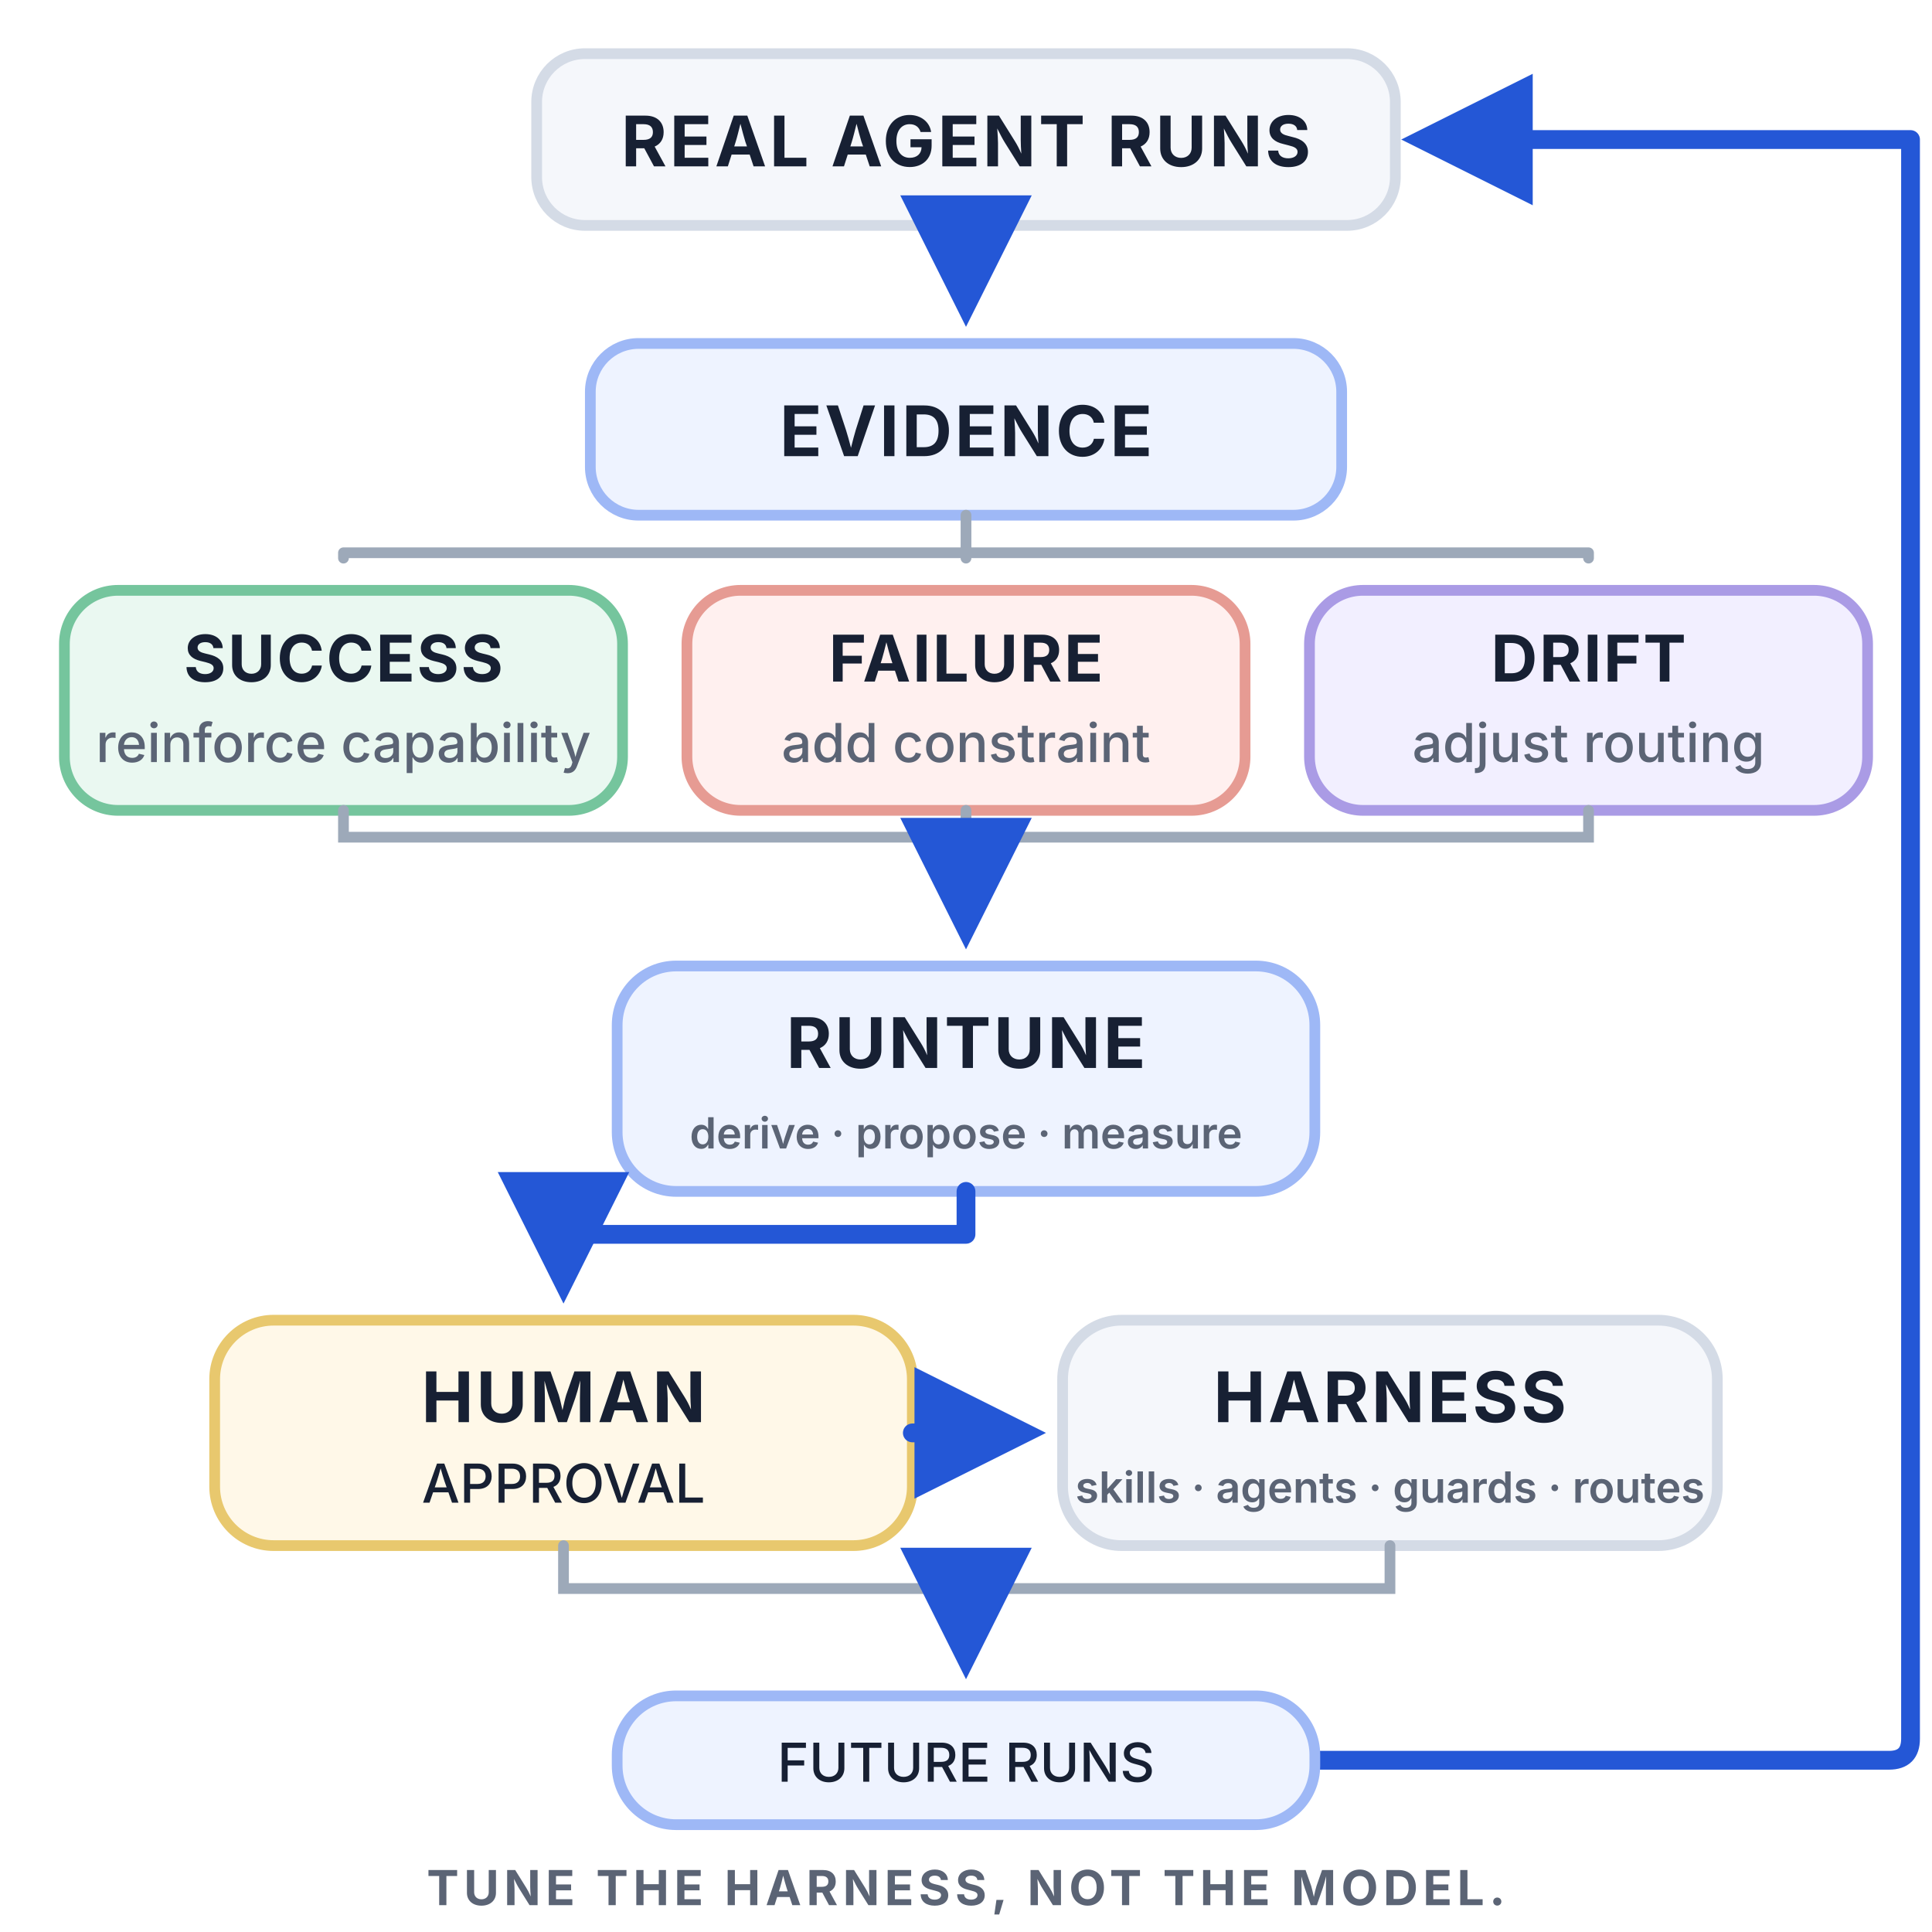
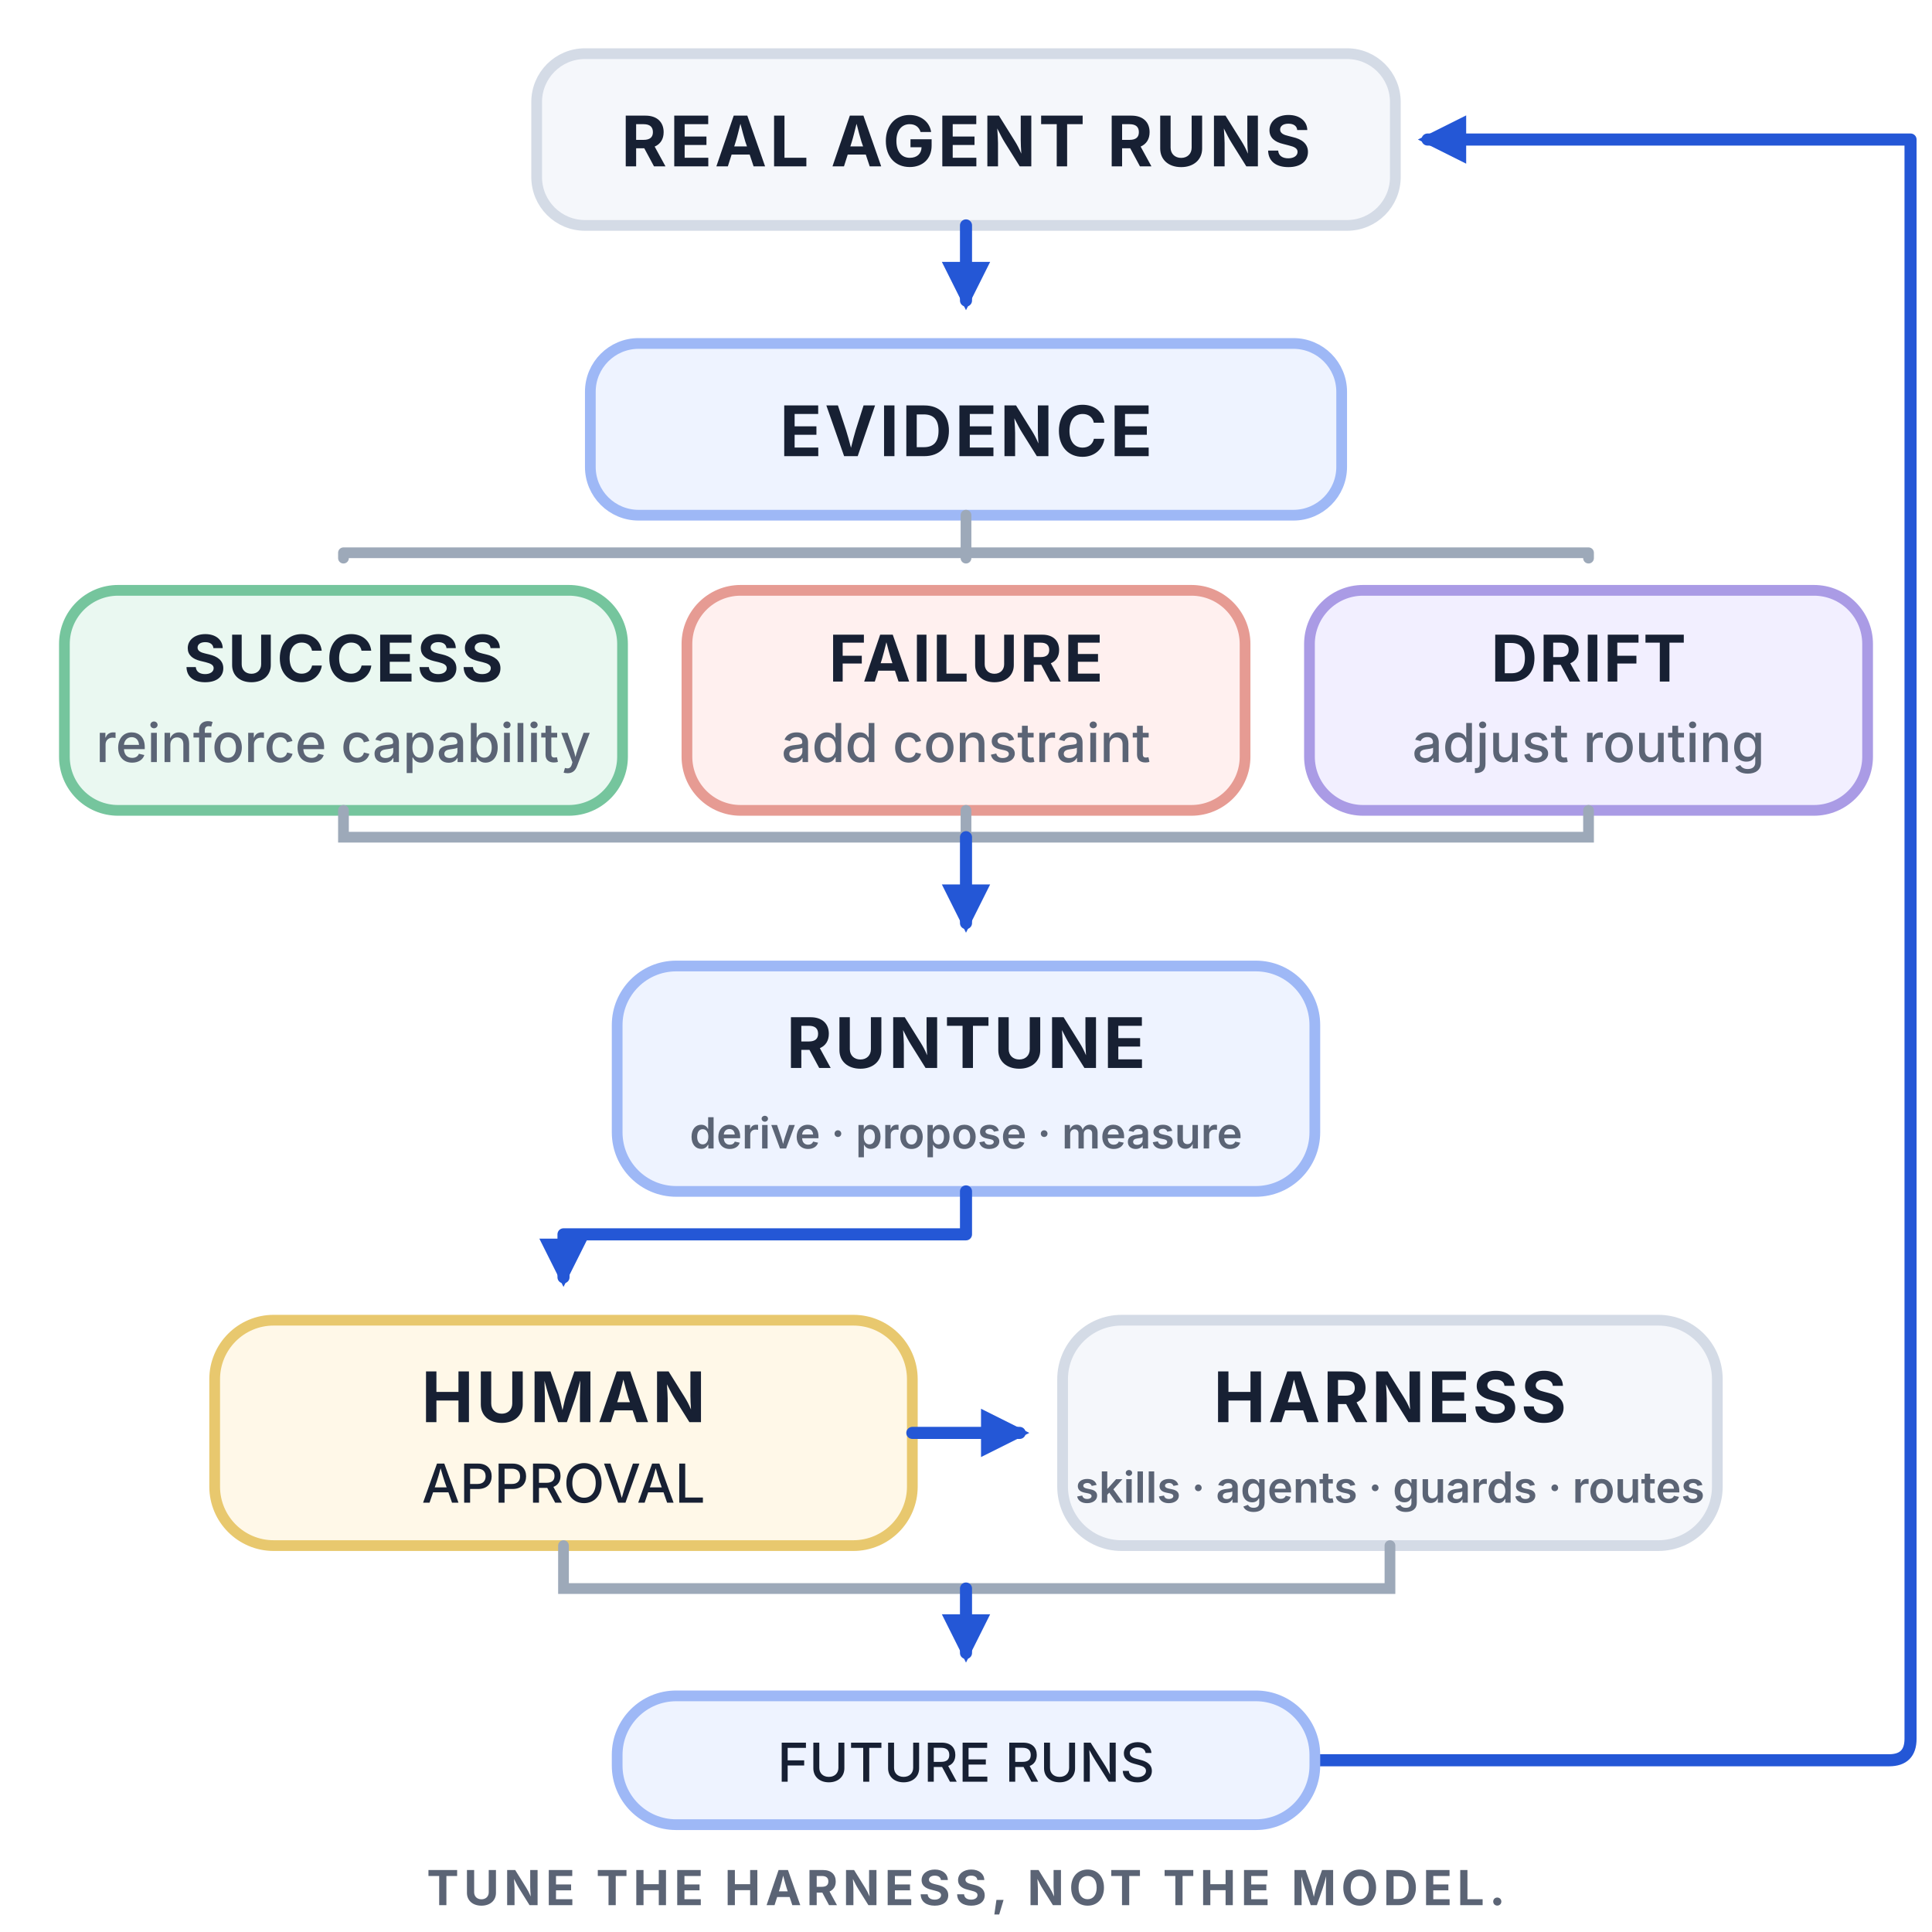
<svg xmlns="http://www.w3.org/2000/svg" width="360" height="360" viewBox="0 0 360 360" role="img" aria-labelledby="title desc">
  <style>
    :root { color-scheme: light dark; }
    .ink { fill: #172033; }
    .muted { fill: #5b6475; }
    .line { stroke: #9da9b9; }
    .accent { fill: #2457d6; }
    .accent-line { stroke: #2457d6; }
    .panel { fill: #f5f7fb; stroke: #d4dbe6; }
    .panel-strong { fill: #eef3ff; stroke: #9eb8f6; }
    .panel-warm { fill: #fff8e8; stroke: #e8c86e; }
    .branch-success { fill: #eaf8f1; stroke: #75c59d; }
    .branch-failure { fill: #fff0ef; stroke: #e69b93; }
    .branch-drift { fill: #f2efff; stroke: #aa9be5; }
    @media (prefers-color-scheme: dark) {
      .ink { fill: #eef3fb; }
      .muted { fill: #aeb9ca; }
      .line { stroke: #526070; }
      .accent { fill: #8aadff; }
      .accent-line { stroke: #8aadff; }
      .panel { fill: #182231; stroke: #3f4d60; }
      .panel-strong { fill: #1b2d52; stroke: #6689df; }
      .panel-warm { fill: #332c1c; stroke: #987f38; }
      .branch-success { fill: #173529; stroke: #4e9f78; }
      .branch-failure { fill: #3a2425; stroke: #aa665f; }
      .branch-drift { fill: #2c2843; stroke: #8073bd; }
    }
    text { font-family: -apple-system, BlinkMacSystemFont, "Segoe UI", sans-serif; }
    .eyebrow { font-size: 9px; font-weight: 700; letter-spacing: .9px; }
    .label { font-size: 13px; font-weight: 750; letter-spacing: .5px; }
    .branch-label { font-size: 12px; font-weight: 750; letter-spacing: .35px; }
    .body { font-size: 10px; font-weight: 500; }
    .micro { font-size: 8px; font-weight: 600; }
  </style>
  <defs>
-     <marker id="arrow" viewBox="0 0 10 10" refX="8" refY="5" markerWidth="7" markerHeight="7" orient="auto">
+     <marker id="arrow" viewBox="0 0 10 10" refX="8" refY="5" markerWidth="4" markerHeight="4" orient="auto">
      <path d="M 0 0 L 10 5 L 0 10 z" class="accent" />
    </marker>
  </defs>
-   <path d="M245 328 H352 Q356 328 356 324 V26 Q356 26 352 26 H266" fill="none" class="accent-line" stroke-width="3.5" stroke-linecap="round" stroke-linejoin="round" marker-end="url(#arrow)" />
+   <path d="M245 328 H352 Q356 328 356 324 V26 Q356 26 352 26 H266" fill="none" class="accent-line" stroke-width="2.25" stroke-linecap="round" stroke-linejoin="round" marker-end="url(#arrow)" />
  <rect x="100" y="10" width="160" height="32" rx="9" class="panel" stroke-width="2" />
  <text x="180" y="31" text-anchor="middle" class="label ink">REAL AGENT RUNS</text>
-   <path d="M180 42 V56" fill="none" class="accent-line" stroke-width="3.5" stroke-linecap="round" marker-end="url(#arrow)" />
+   <path d="M180 42 V56" fill="none" class="accent-line" stroke-width="2.25" stroke-linecap="round" marker-end="url(#arrow)" />
  <rect x="110" y="64" width="140" height="32" rx="9" class="panel-strong" stroke-width="2" />
  <text x="180" y="85" text-anchor="middle" class="label ink">EVIDENCE</text>
  <path d="M180 96 V103 H64 M180 103 H296 M64 103 V104 M180 103 V104 M296 103 V104" fill="none" class="line" stroke-width="2" stroke-linecap="round" />
  <rect x="12" y="110" width="104" height="41" rx="10" class="branch-success" stroke-width="2" />
  <text x="64" y="127" text-anchor="middle" class="branch-label ink">SUCCESS</text>
  <text x="64" y="142" text-anchor="middle" class="body muted">reinforce capability</text>
  <rect x="128" y="110" width="104" height="41" rx="10" class="branch-failure" stroke-width="2" />
  <text x="180" y="127" text-anchor="middle" class="branch-label ink">FAILURE</text>
  <text x="180" y="142" text-anchor="middle" class="body muted">add constraint</text>
  <rect x="244" y="110" width="104" height="41" rx="10" class="branch-drift" stroke-width="2" />
  <text x="296" y="127" text-anchor="middle" class="branch-label ink">DRIFT</text>
  <text x="296" y="142" text-anchor="middle" class="body muted">adjust routing</text>
  <path d="M64 151 V156 H180 M180 151 V156 M296 151 V156 H180" fill="none" class="line" stroke-width="2" stroke-linecap="round" />
-   <path d="M180 156 V172" fill="none" class="accent-line" stroke-width="3.5" stroke-linecap="round" marker-end="url(#arrow)" />
+   <path d="M180 156 V172" fill="none" class="accent-line" stroke-width="2.25" stroke-linecap="round" marker-end="url(#arrow)" />
  <rect x="115" y="180" width="130" height="42" rx="11" class="panel-strong" stroke-width="2" />
  <text x="180" y="199" text-anchor="middle" class="label ink">RUNTUNE</text>
  <text x="180" y="214" text-anchor="middle" class="micro muted">derive · propose · measure</text>
-   <path d="M180 222 V230 H105 V238" fill="none" class="accent-line" stroke-width="3.5" stroke-linecap="round" stroke-linejoin="round" marker-end="url(#arrow)" />
+   <path d="M180 222 V230 H105 V238" fill="none" class="accent-line" stroke-width="2.25" stroke-linecap="round" stroke-linejoin="round" marker-end="url(#arrow)" />
  <rect x="40" y="246" width="130" height="42" rx="11" class="panel-warm" stroke-width="2" />
  <text x="105" y="265" text-anchor="middle" class="label ink">HUMAN</text>
  <text x="105" y="280" text-anchor="middle" class="body ink">APPROVAL</text>
-   <path d="M170 267 H190" fill="none" class="accent-line" stroke-width="3.5" stroke-linecap="round" marker-end="url(#arrow)" />
+   <path d="M170 267 H190" fill="none" class="accent-line" stroke-width="2.25" stroke-linecap="round" marker-end="url(#arrow)" />
  <rect x="198" y="246" width="122" height="42" rx="11" class="panel" stroke-width="2" />
  <text x="259" y="265" text-anchor="middle" class="label ink">HARNESS</text>
  <text x="259" y="280" text-anchor="middle" class="micro muted">skills · agents · guards · routes</text>
  <path d="M105 288 V296 H180 M259 288 V296 H180" fill="none" class="line" stroke-width="2" stroke-linecap="round" />
-   <path d="M180 296 V308" fill="none" class="accent-line" stroke-width="3.5" stroke-linecap="round" marker-end="url(#arrow)" />
+   <path d="M180 296 V308" fill="none" class="accent-line" stroke-width="2.25" stroke-linecap="round" marker-end="url(#arrow)" />
  <rect x="115" y="316" width="130" height="24" rx="11" class="panel-strong" stroke-width="2" />
  <text x="180" y="332" text-anchor="middle" class="body ink">FUTURE RUNS</text>
  <text x="180" y="355" text-anchor="middle" class="eyebrow muted">TUNE THE HARNESS, NOT THE MODEL.</text>
</svg>
